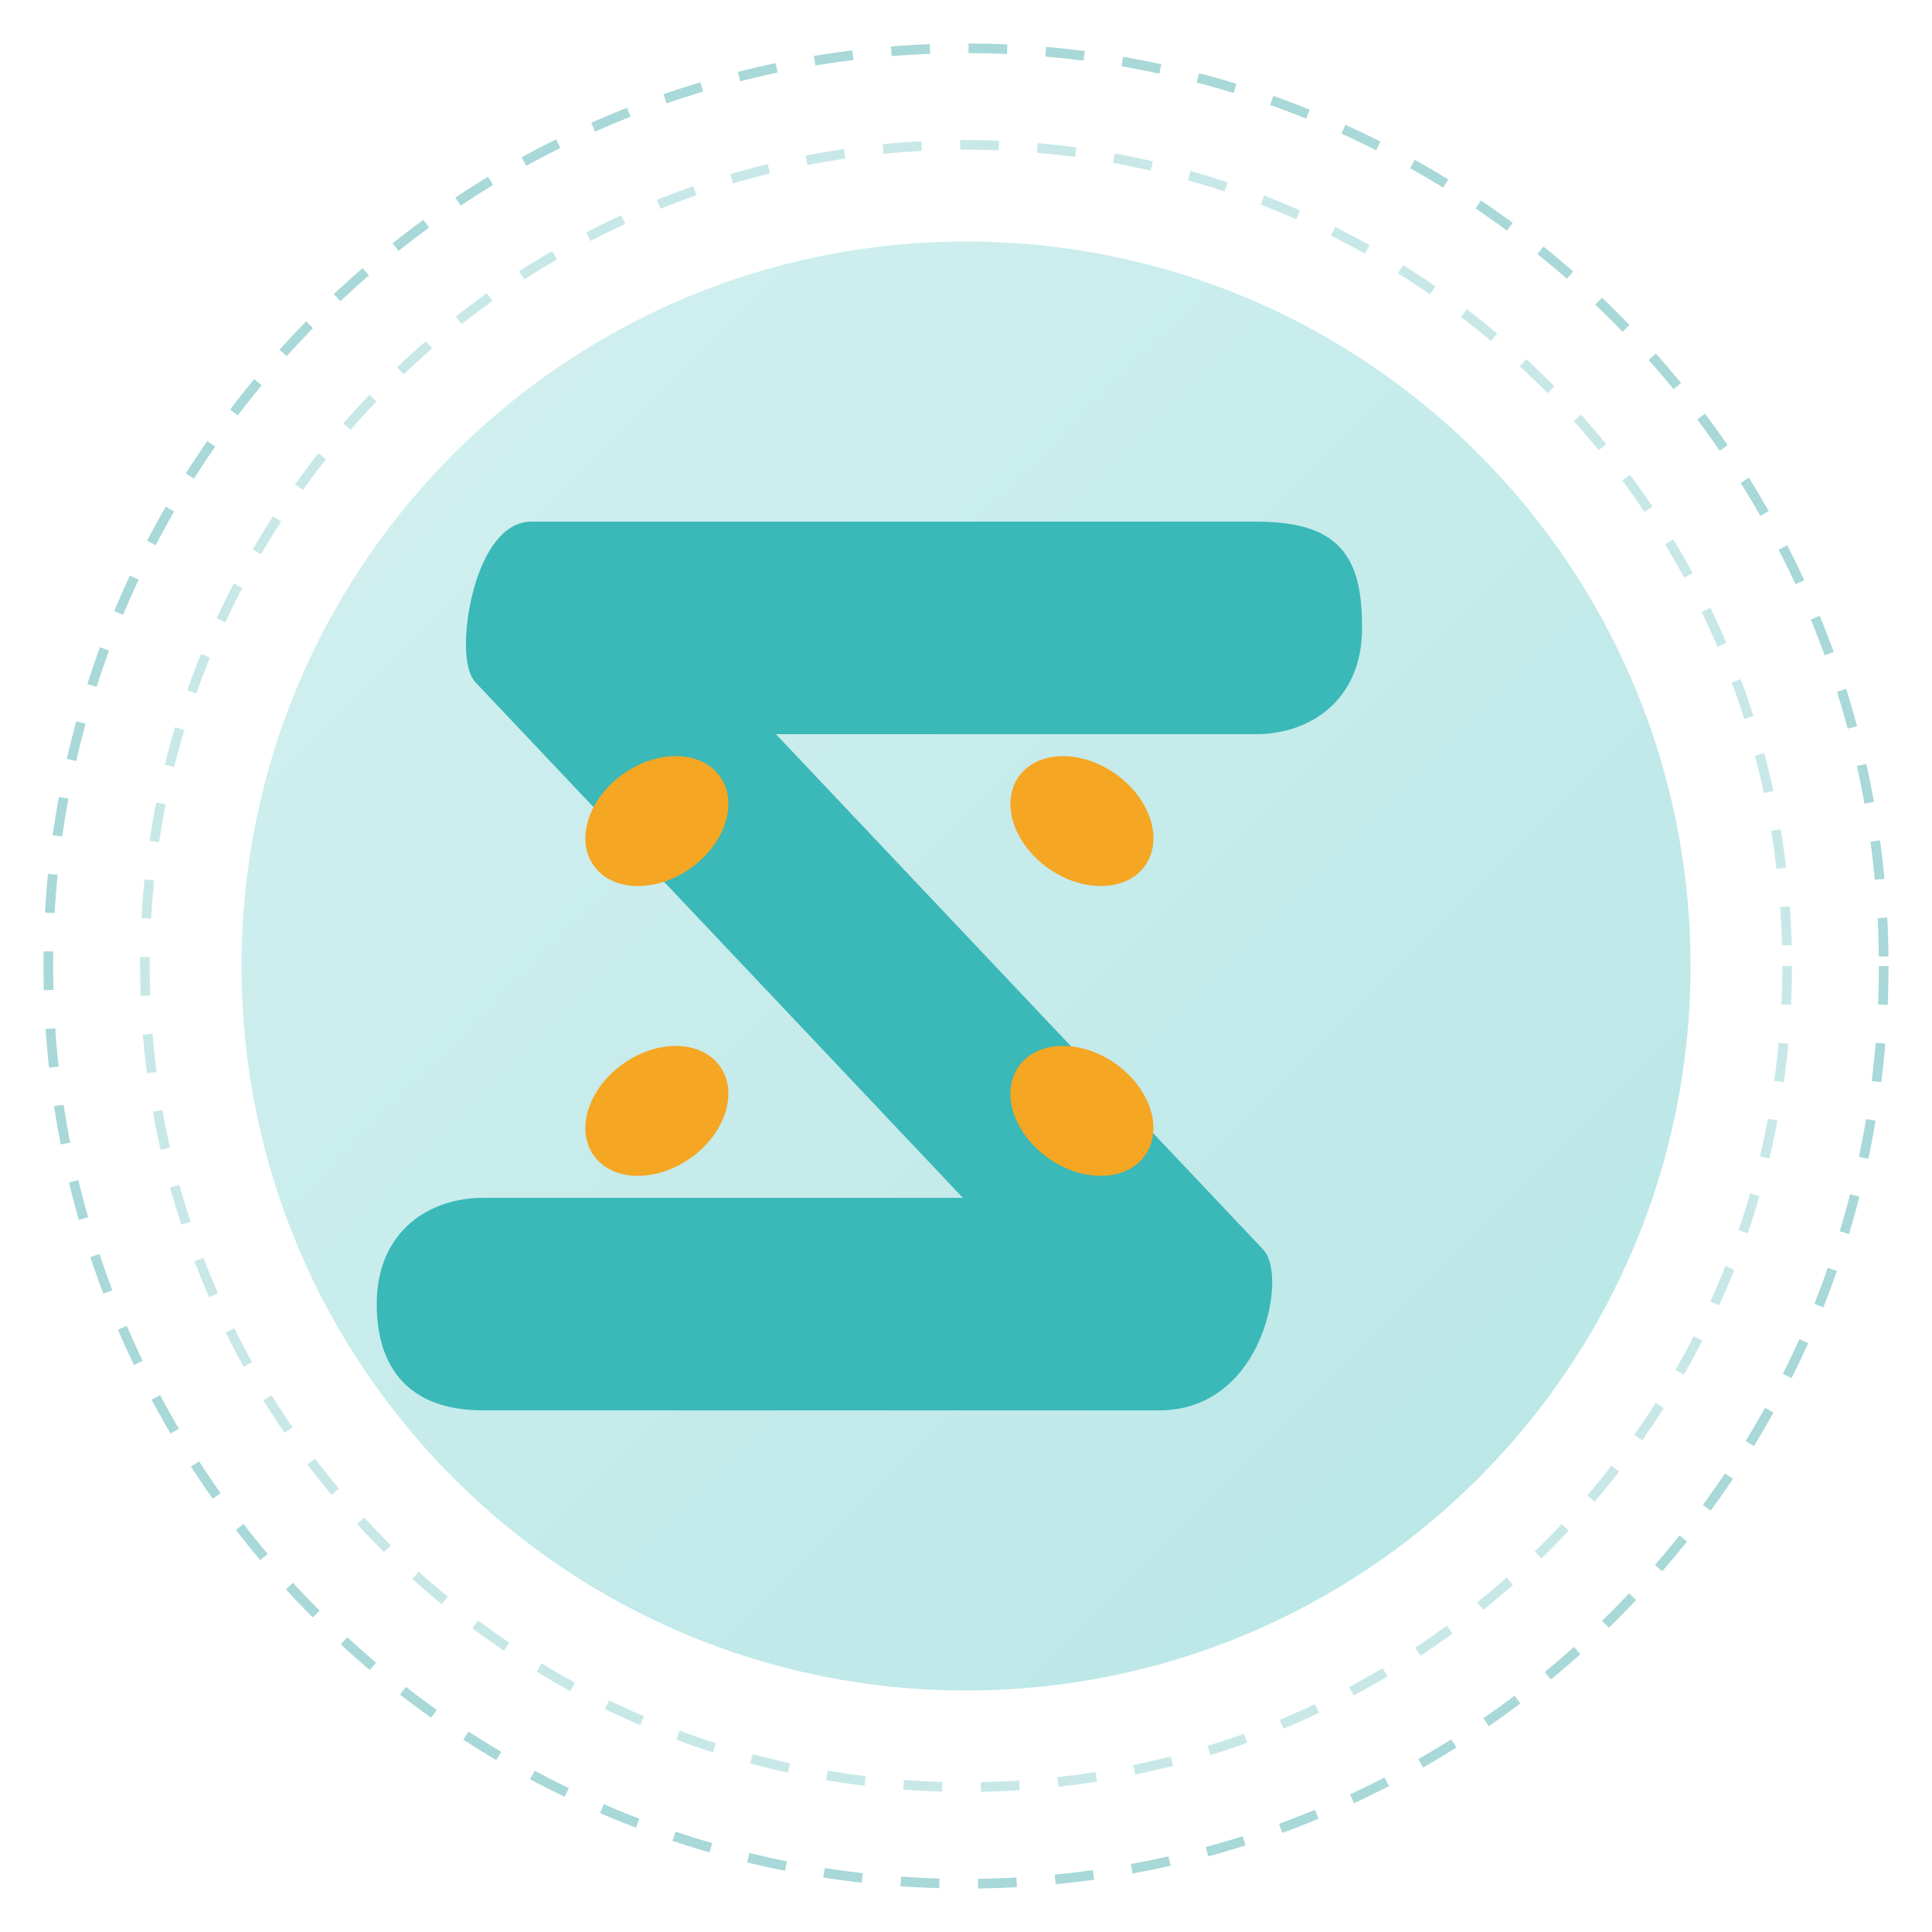
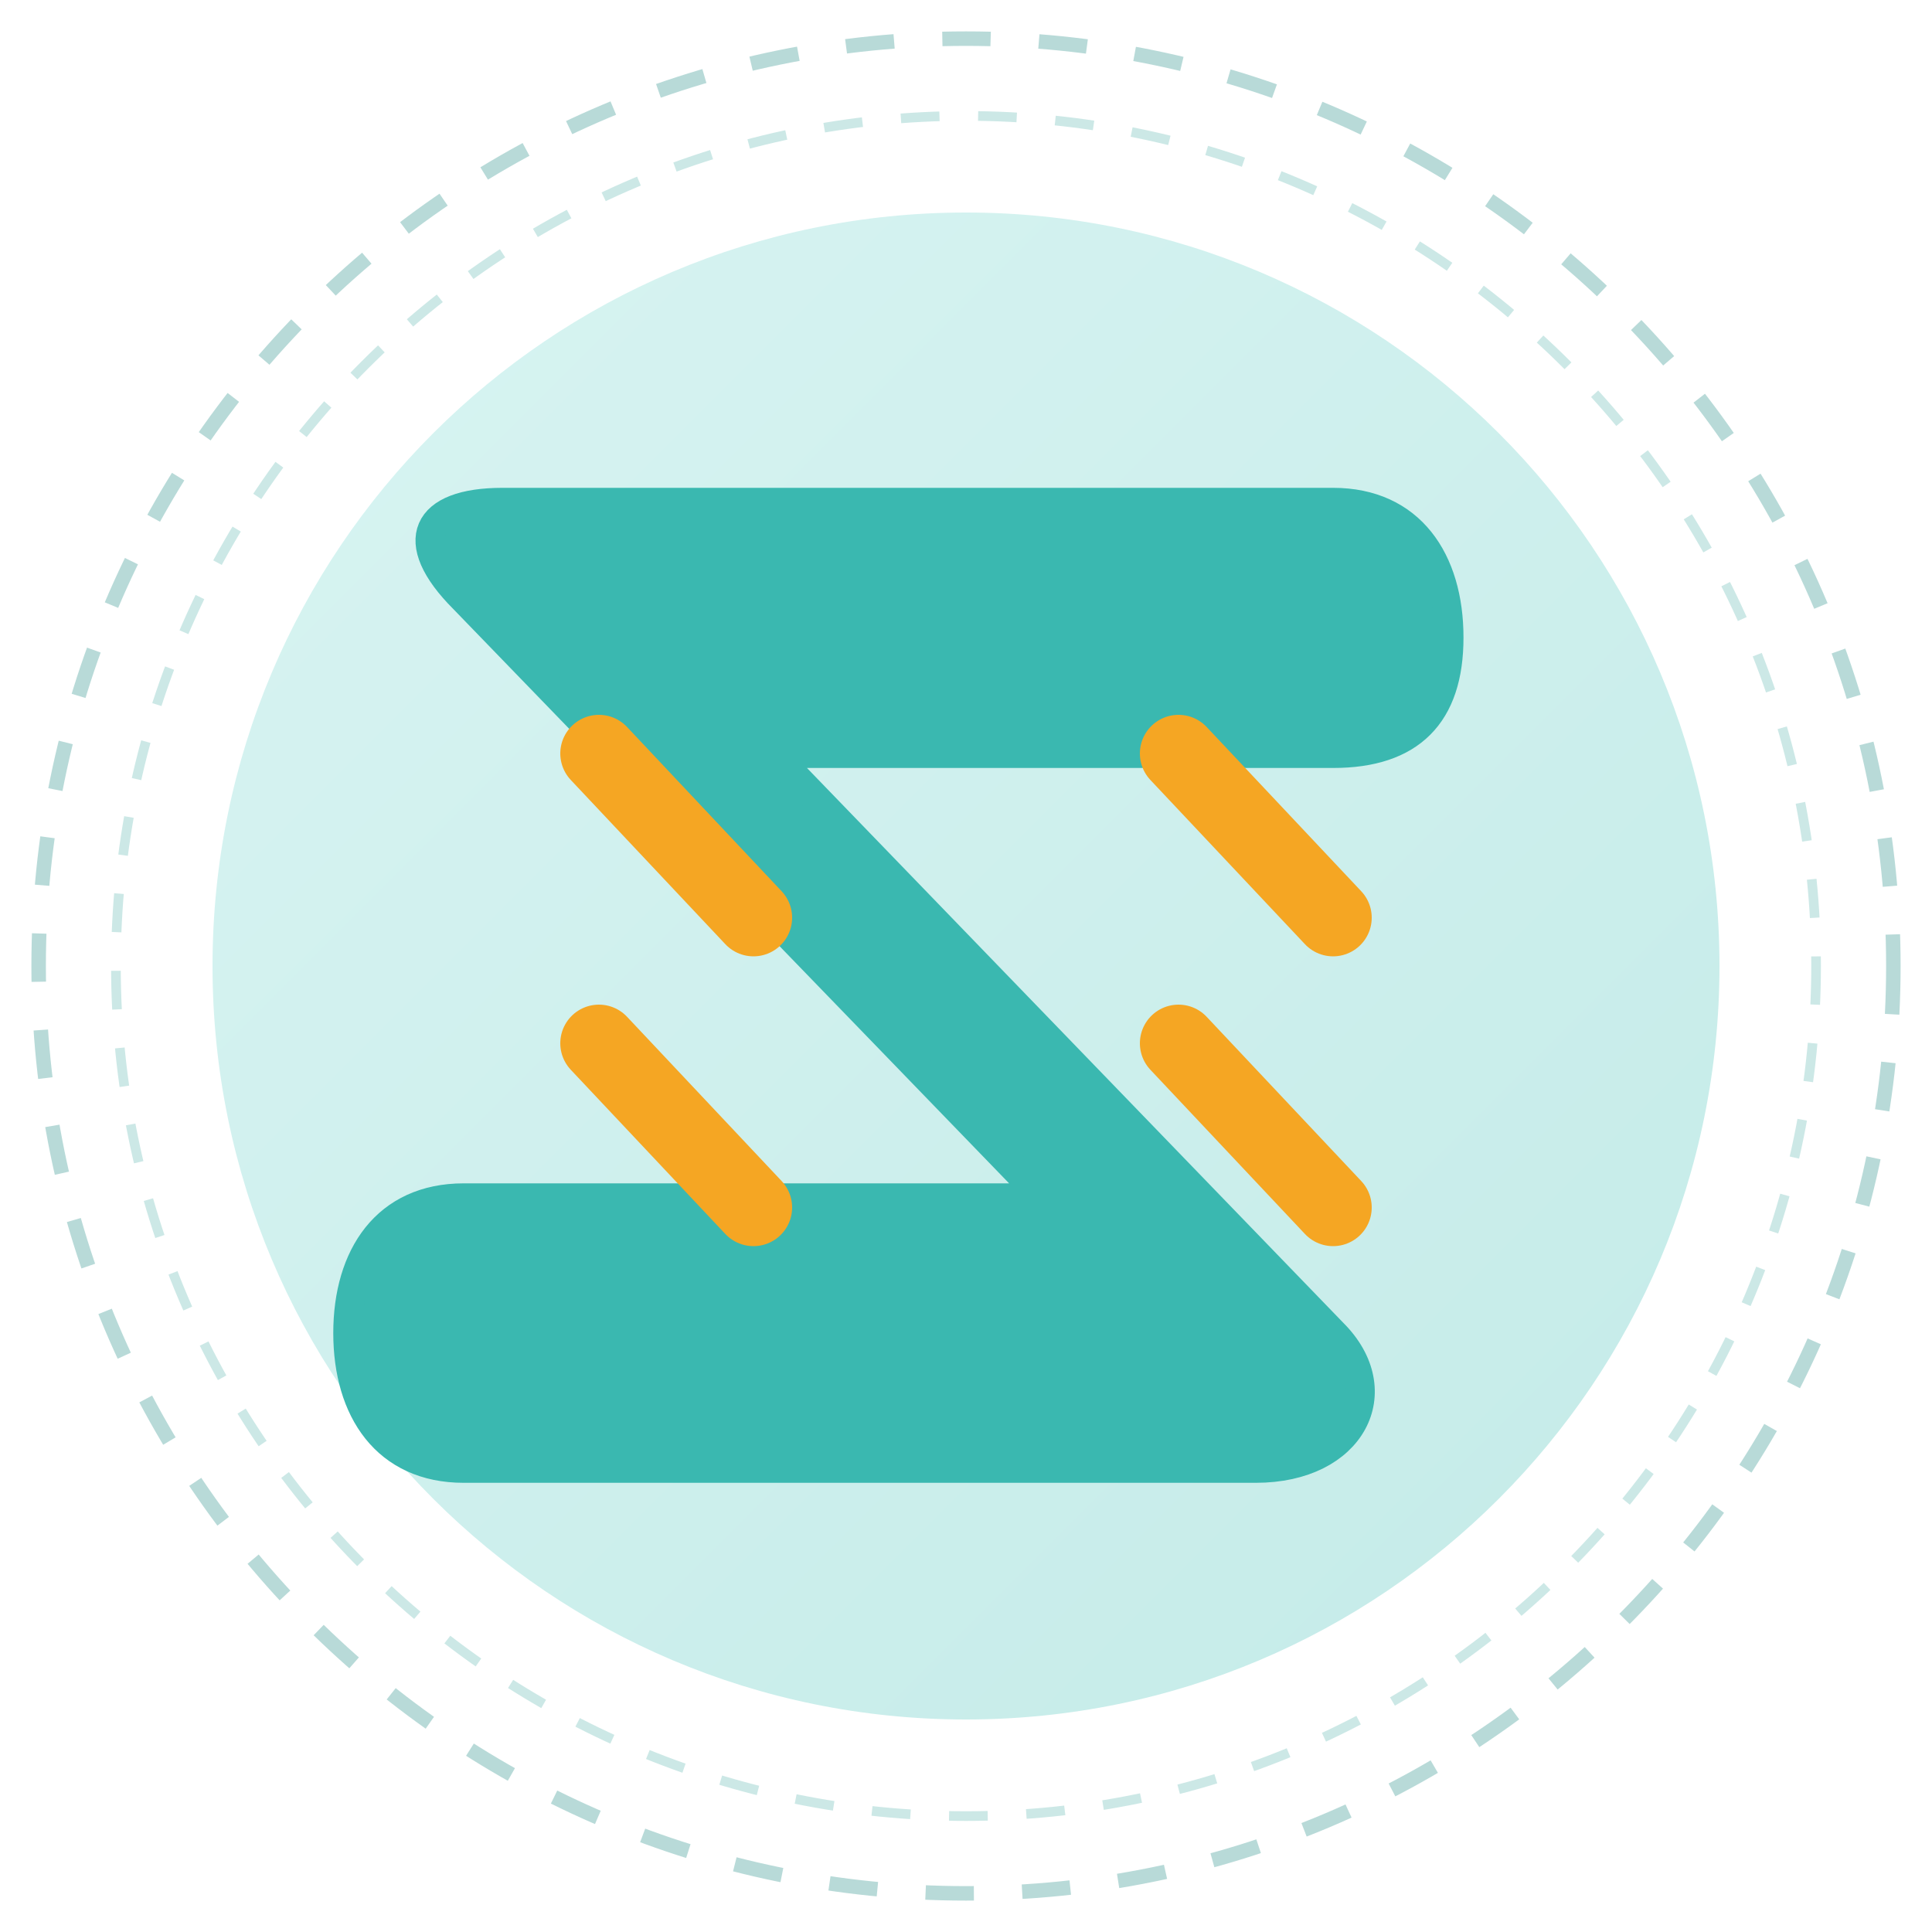
<svg xmlns="http://www.w3.org/2000/svg" viewBox="0 0 200 200">
-   <circle cx="100" cy="100" r="95" fill="none" stroke="#a8d8d8" stroke-width="1" stroke-dasharray="4,4" />
-   <circle cx="100" cy="100" r="85" fill="none" stroke="#c8e8e8" stroke-width="1" stroke-dasharray="4,4" />
-   <circle cx="100" cy="100" r="75" fill="url(#bgGradient)" />
+   <circle cx="100" cy="100" r="96" fill="none" stroke="#b8dad8" stroke-width="1.5" stroke-dasharray="5,5" />
+   <circle cx="100" cy="100" r="88" fill="none" stroke="#cce8e6" stroke-width="1" stroke-dasharray="4,4" />
+   <circle cx="100" cy="100" r="78" fill="url(#bgGradient)" />
  <defs>
    <linearGradient id="bgGradient" x1="0%" y1="0%" x2="100%" y2="100%">
-       <stop offset="0%" style="stop-color:#d4f0f0;stop-opacity:1" />
-       <stop offset="100%" style="stop-color:#b8e6e6;stop-opacity:1" />
+       <stop offset="0%" style="stop-color:#d8f4f2;stop-opacity:1" />
+       <stop offset="100%" style="stop-color:#c4ebe8;stop-opacity:1" />
    </linearGradient>
  </defs>
-   <path d="M55 55 L130 55 C138 55 140 58 140 65 C140 72 135 75 130 75 L78 75 L130 130 C132 132 130 145 120 145 L50 145 C42 145 40 140 40 135 C40 128 45 125 50 125 L102 125 L50 70 C48 68 50 55 55 55 Z" fill="#3bb8b8" stroke="#3bb8b8" stroke-width="2" stroke-linecap="round" />
-   <ellipse cx="68" cy="85" rx="8" ry="6" fill="#f5a623" transform="rotate(-35 68 85)" />
-   <ellipse cx="68" cy="115" rx="8" ry="6" fill="#f5a623" transform="rotate(-35 68 115)" />
-   <ellipse cx="112" cy="85" rx="8" ry="6" fill="#f5a623" transform="rotate(35 112 85)" />
-   <ellipse cx="112" cy="115" rx="8" ry="6" fill="#f5a623" transform="rotate(35 112 115)" />
+   <path d="M52 52 L138 52 C146 52 150 58 150 66 C150 74 146 78 138 78 L80 78 L138 138 C144 144 140 152 130 152 L48 152 C40 152 36 146 36 138 C36 130 40 124 48 124 L108 124 L48 62 C42 56 44 52 52 52 Z" fill="#3ab8b0" stroke="#3ab8b0" stroke-width="3" stroke-linejoin="round" stroke-linecap="round" />
+   <line x1="62" y1="78" x2="78" y2="95" stroke="#f5a623" stroke-width="8" stroke-linecap="round" />
+   <line x1="62" y1="108" x2="78" y2="125" stroke="#f5a623" stroke-width="8" stroke-linecap="round" />
+   <line x1="122" y1="78" x2="138" y2="95" stroke="#f5a623" stroke-width="8" stroke-linecap="round" />
+   <line x1="122" y1="108" x2="138" y2="125" stroke="#f5a623" stroke-width="8" stroke-linecap="round" />
</svg>
